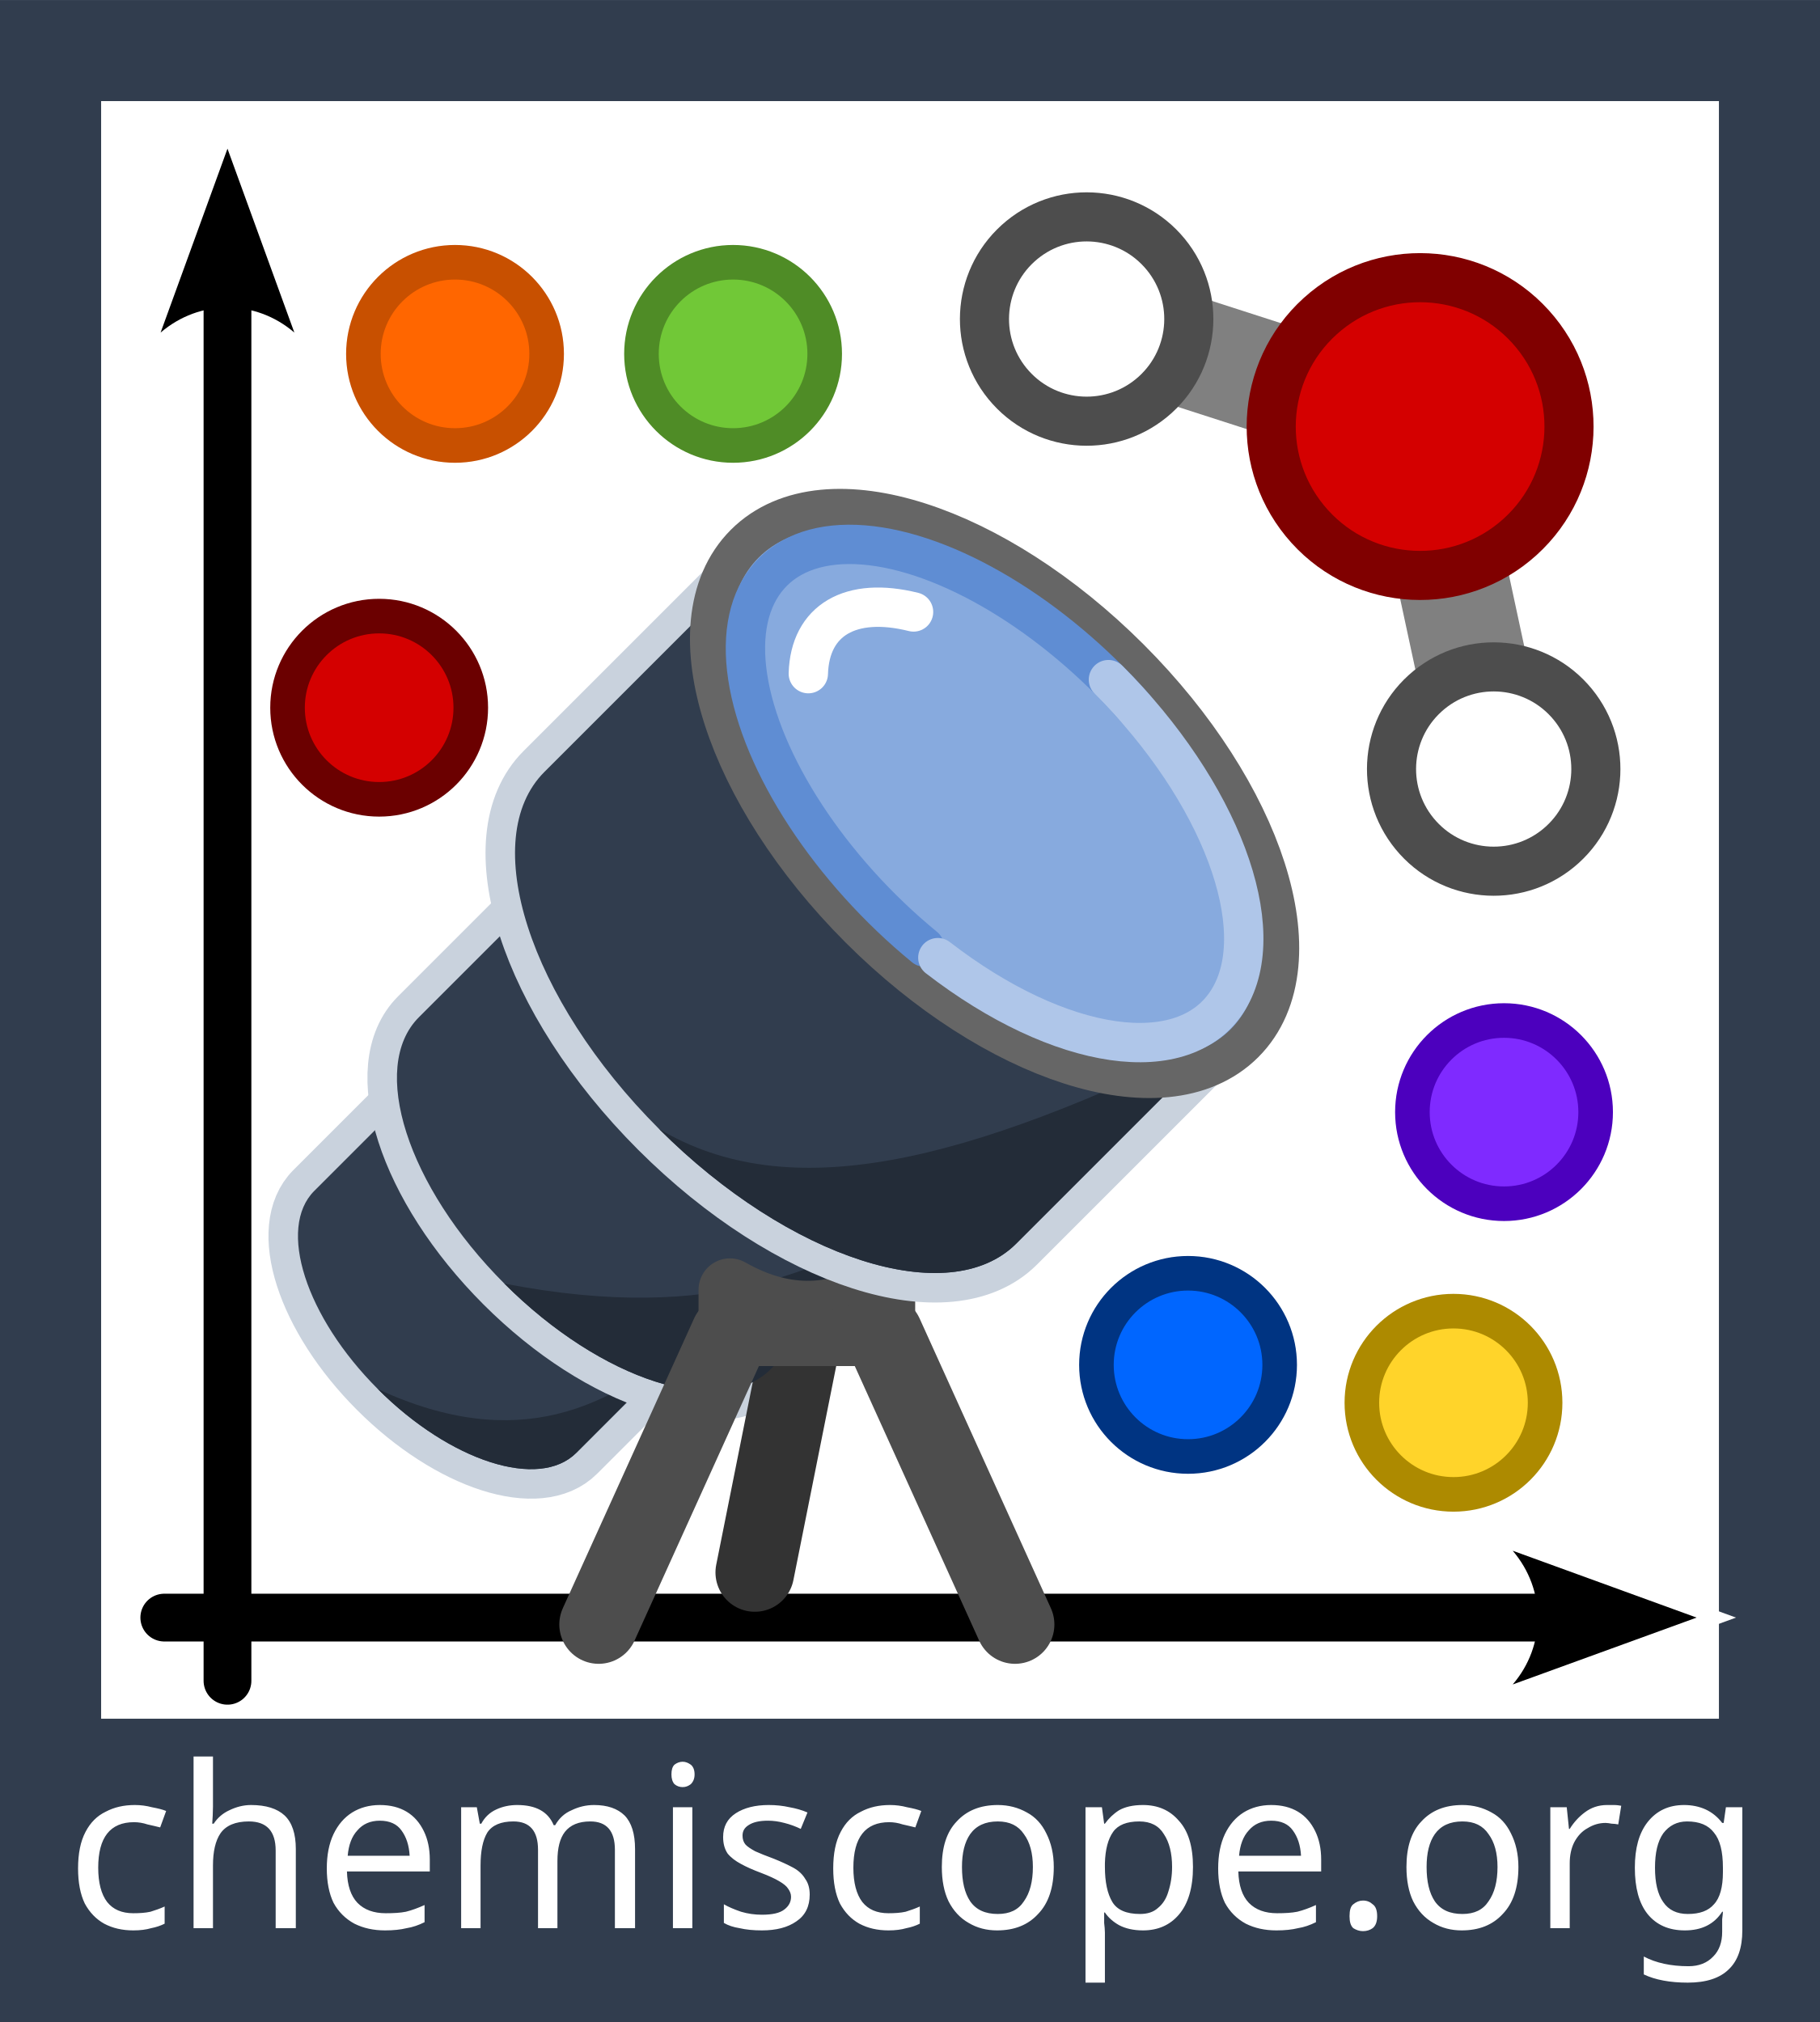
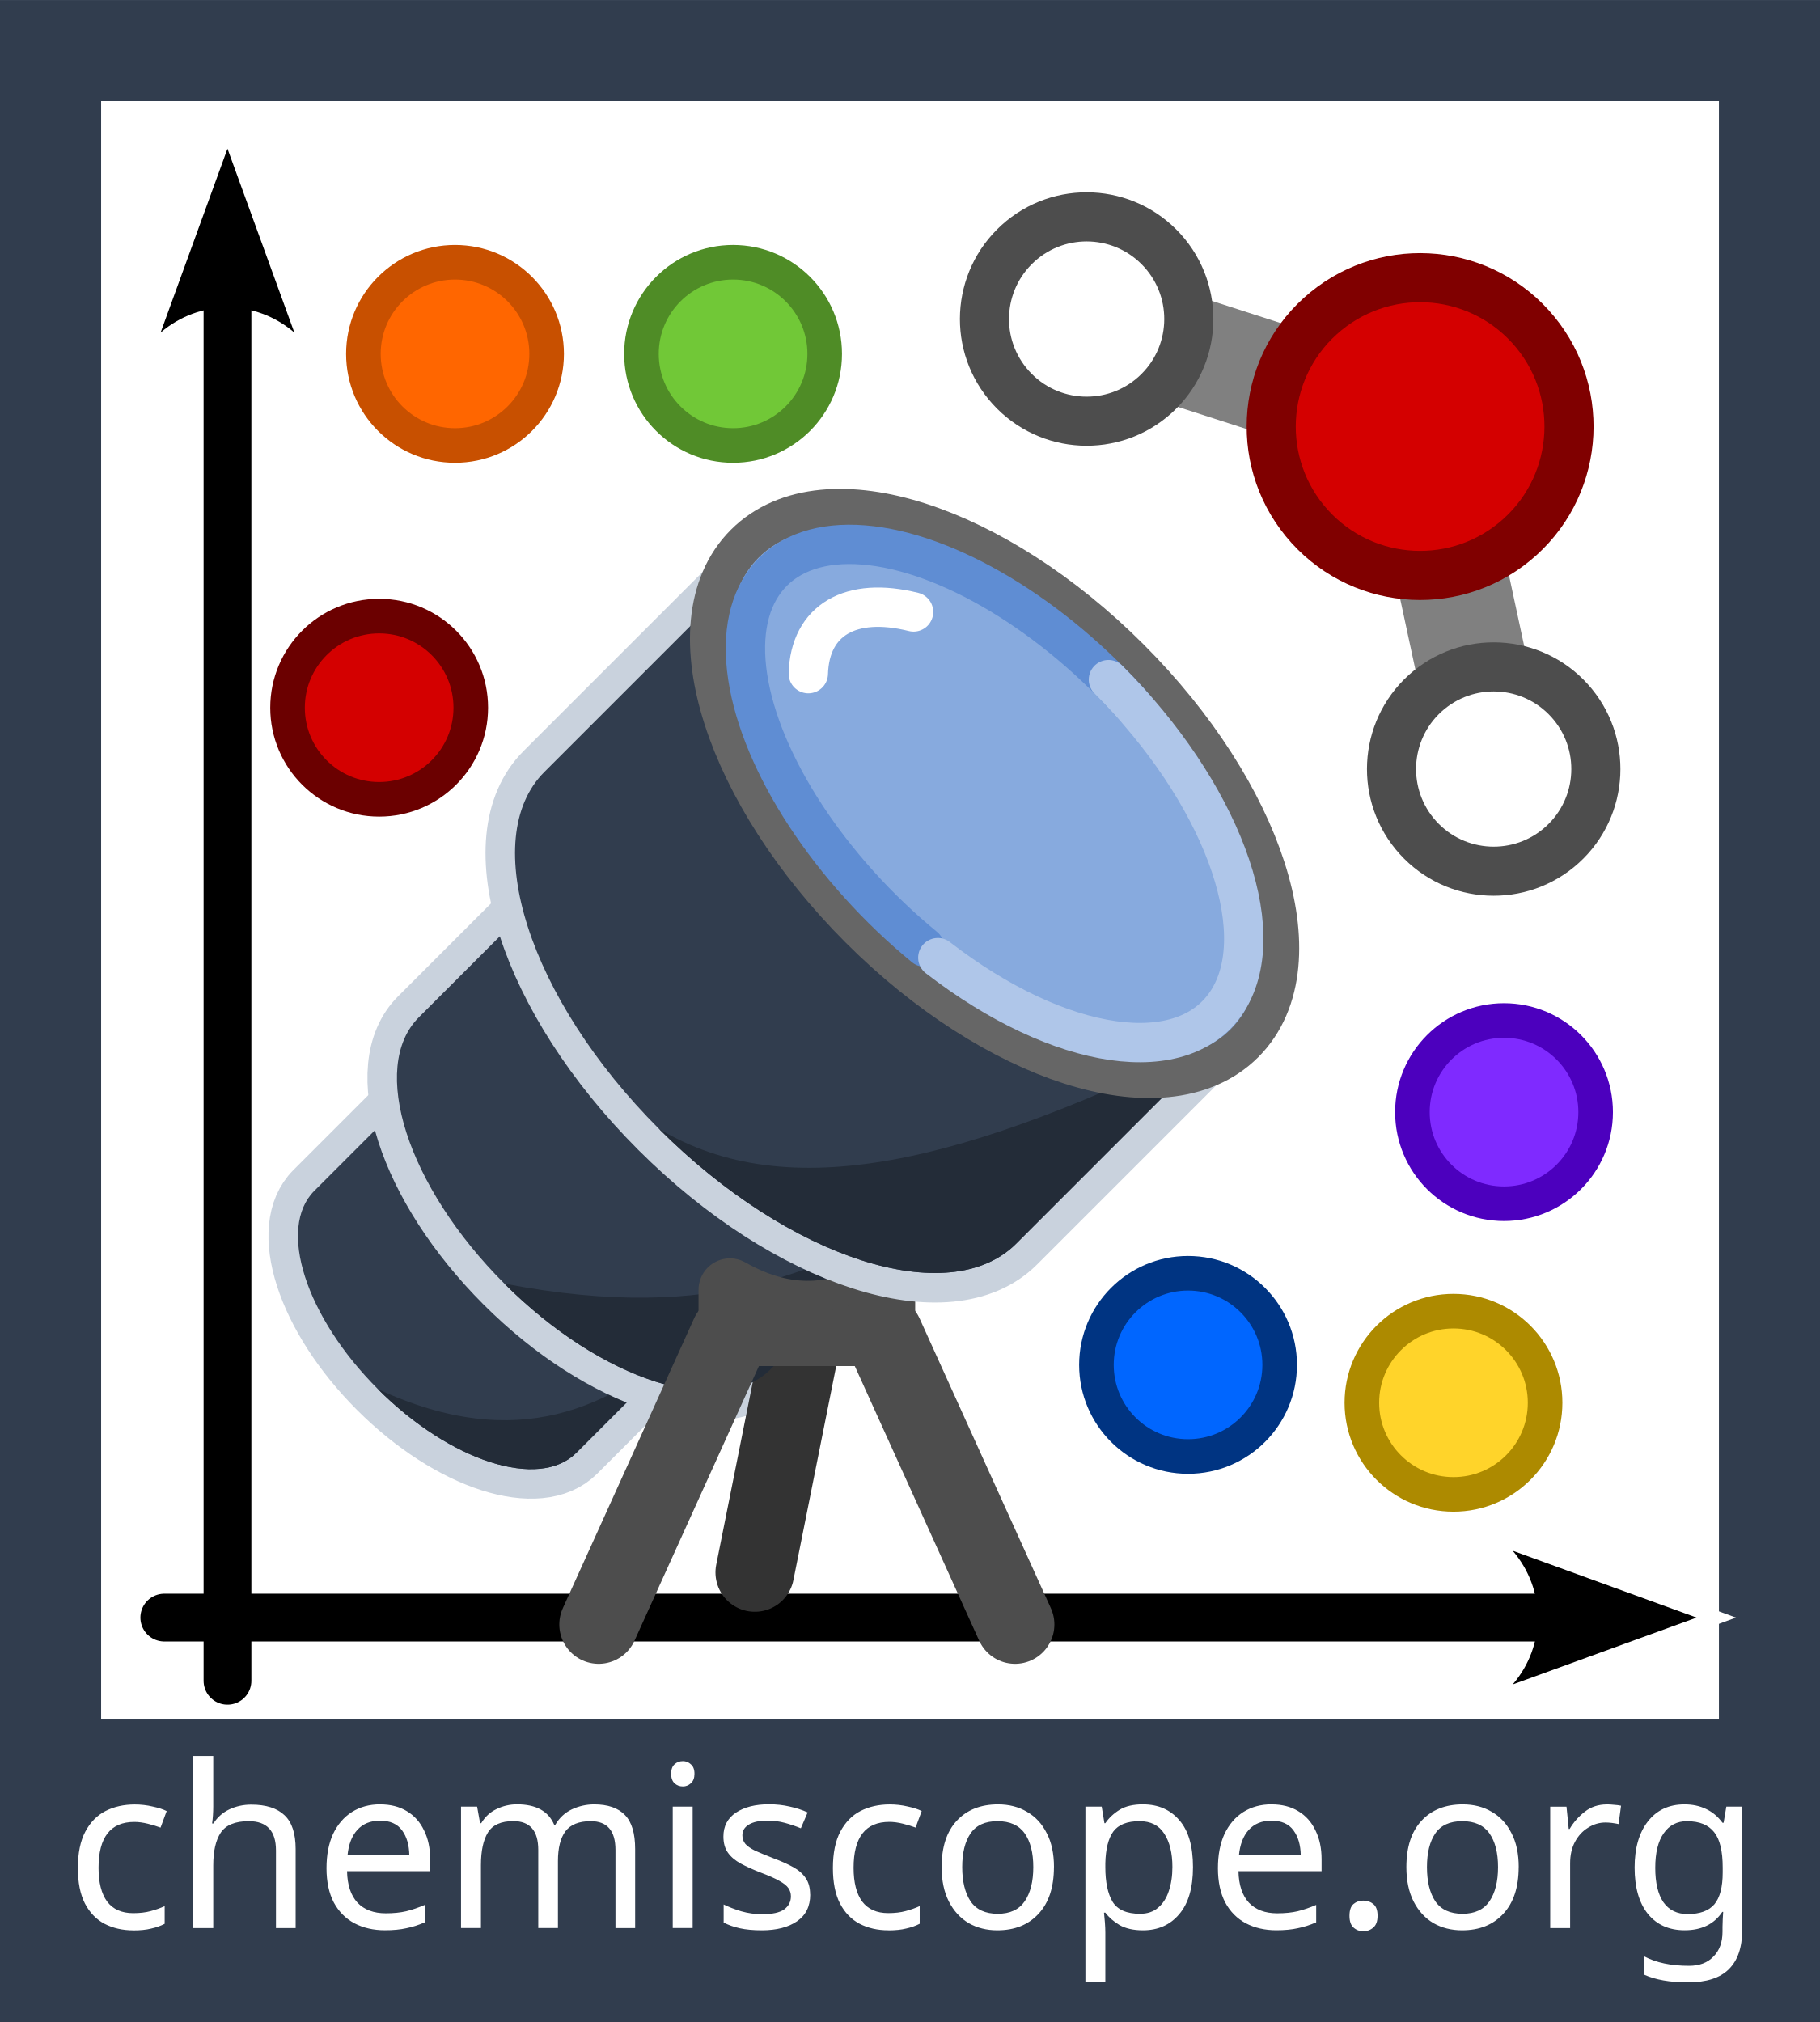
<svg xmlns="http://www.w3.org/2000/svg" width="144" height="160" viewBox="0 0 38.1 42.333" version="1.1" id="svg5">
  <defs id="defs2">
    <marker style="overflow:visible" id="marker8" refX="3" refY="0" orient="auto-start-reverse" markerWidth="0.5" markerHeight="0.5" viewBox="0 0 1 1" preserveAspectRatio="xMidYMid">
      <path transform="scale(0.7)" d="M -2,-4 9,0 -2,4 c 2,-2.33 2,-5.66 0,-8 z" style="fill:context-stroke;fill-rule:evenodd;stroke:none" id="path8" />
    </marker>
  </defs>
  <g id="layer1" transform="translate(-7.447909,-86.63155)" style="display:inline">
    <rect style="opacity:1;fill:#313d4e;fill-opacity:1;stroke:none;stroke-width:1.831;stroke-linecap:round;stroke-dasharray:none;stroke-opacity:1;paint-order:normal" id="rect1910" width="38.1" height="42.333" x="7.448" y="86.632" />
    <rect style="opacity:1;fill:#ffffff;fill-opacity:1;stroke:none;stroke-width:1.96;stroke-linecap:round;stroke-dasharray:none;stroke-opacity:1;paint-order:normal" id="rect17" width="33.867" height="33.867" x="9.565" y="88.748" />
    <rect style="opacity:1;fill:#ffffff;fill-opacity:1;stroke:#313d4e;stroke-width:1;stroke-linecap:round;stroke-dasharray:none;stroke-opacity:1;paint-order:normal" id="rect303" width="32.299" height="14.894" x="83.099" y="95.02" />
-     <text xml:space="preserve" style="font-style:normal;font-variant:normal;font-weight:normal;font-stretch:normal;font-size:4.741px;line-height:1.25;font-family:'Noto Sans';-inkscape-font-specification:'Noto Sans';letter-spacing:0px;word-spacing:0px;stroke-width:0.395" x="8.816" y="126.998" id="text17">
-       <tspan id="tspan17" style="font-style:normal;font-variant:normal;font-weight:normal;font-stretch:normal;font-family:'Noto Sans';-inkscape-font-specification:'Noto Sans';fill:#ffffff;stroke-width:0.395" x="8.816" y="126.998">chemiscope.org</tspan>
-     </text>
+     <path style="font-size:4.741px;line-height:1.25;font-family:'Helvetica Neue';-inkscape-font-specification:'Helvetica Neue';letter-spacing:0px;word-spacing:0px;fill:#ffffff;stroke-width:0.395" d="m 10.239,127.046 q -0.337,0 -0.602,-0.137 -0.261,-0.137 -0.412,-0.427 -0.147,-0.289 -0.147,-0.74 0,-0.469 0.156,-0.763 0.156,-0.294 0.422,-0.431 0.27,-0.137 0.612,-0.137 0.194,0 0.375,0.043 0.18,0.038 0.294,0.095 l -0.128,0.346 q -0.114,-0.043 -0.265,-0.081 -0.152,-0.038 -0.284,-0.038 -0.749,0 -0.749,0.962 0,0.46 0.18,0.706 0.185,0.242 0.545,0.242 0.209,0 0.365,-0.043 0.161,-0.043 0.294,-0.104 v 0.37 q -0.128,0.066 -0.284,0.1 -0.152,0.038 -0.37,0.038 z M 11.912,124.452 q 0,0.19 -0.024,0.356 h 0.028 q 0.123,-0.194 0.332,-0.294 0.213,-0.1 0.46,-0.1 0.465,0 0.697,0.223 0.232,0.218 0.232,0.706 v 1.655 h -0.412 v -1.626 q 0,-0.612 -0.569,-0.612 -0.427,0 -0.588,0.242 -0.156,0.237 -0.156,0.683 v 1.313 h -0.417 v -3.603 H 11.912 Z m 3.494,-0.043 q 0.327,0 0.559,0.142 0.237,0.142 0.36,0.403 0.128,0.256 0.128,0.602 v 0.251 h -1.74 q 0.009,0.431 0.218,0.659 0.213,0.223 0.593,0.223 0.242,0 0.427,-0.043 0.19,-0.047 0.389,-0.133 v 0.365 q -0.194,0.085 -0.384,0.123 -0.19,0.043 -0.45,0.043 -0.36,0 -0.64,-0.147 -0.275,-0.147 -0.431,-0.436 -0.152,-0.294 -0.152,-0.716 0,-0.417 0.137,-0.716 0.142,-0.299 0.394,-0.46 0.256,-0.161 0.593,-0.161 z m -0.005,0.341 q -0.299,0 -0.474,0.194 -0.171,0.19 -0.204,0.531 h 1.294 q -0.005,-0.322 -0.152,-0.522 -0.147,-0.204 -0.465,-0.204 z m 4.485,-0.341 q 0.431,0 0.645,0.223 0.213,0.218 0.213,0.711 v 1.655 h -0.412 v -1.636 q 0,-0.602 -0.517,-0.602 -0.37,0 -0.531,0.213 -0.156,0.213 -0.156,0.621 v 1.403 h -0.412 v -1.636 q 0,-0.602 -0.522,-0.602 -0.384,0 -0.531,0.237 -0.147,0.237 -0.147,0.683 v 1.318 h -0.417 v -2.541 h 0.337 l 0.062,0.346 h 0.024 q 0.119,-0.199 0.318,-0.294 0.204,-0.1 0.431,-0.1 0.597,0 0.778,0.427 h 0.024 q 0.128,-0.218 0.346,-0.322 0.223,-0.104 0.469,-0.104 z m 1.858,-0.906 q 0.095,0 0.166,0.066 0.076,0.062 0.076,0.199 0,0.133 -0.076,0.199 -0.071,0.066 -0.166,0.066 -0.104,0 -0.175,-0.066 -0.071,-0.066 -0.071,-0.199 0,-0.137 0.071,-0.199 0.071,-0.066 0.175,-0.066 z m 0.204,0.953 v 2.541 h -0.417 v -2.541 z m 2.461,1.84 q 0,0.37 -0.275,0.559 -0.275,0.19 -0.74,0.19 -0.265,0 -0.46,-0.043 -0.19,-0.043 -0.337,-0.119 v -0.379 q 0.152,0.076 0.365,0.142 0.218,0.062 0.441,0.062 0.318,0 0.46,-0.1 0.142,-0.104 0.142,-0.275 0,-0.095 -0.052,-0.171 -0.052,-0.076 -0.19,-0.152 -0.133,-0.076 -0.384,-0.171 -0.247,-0.095 -0.422,-0.19 -0.175,-0.095 -0.27,-0.228 -0.095,-0.133 -0.095,-0.341 0,-0.322 0.261,-0.498 0.265,-0.175 0.692,-0.175 0.232,0 0.431,0.047 0.204,0.043 0.379,0.123 l -0.142,0.332 q -0.161,-0.066 -0.337,-0.114 -0.175,-0.047 -0.36,-0.047 -0.256,0 -0.394,0.085 -0.133,0.081 -0.133,0.223 0,0.104 0.062,0.18 0.062,0.071 0.204,0.142 0.147,0.066 0.389,0.161 0.242,0.09 0.412,0.185 0.171,0.095 0.261,0.232 0.09,0.133 0.09,0.337 z m 1.636,0.749 q -0.337,0 -0.602,-0.137 -0.261,-0.137 -0.412,-0.427 -0.147,-0.289 -0.147,-0.74 0,-0.469 0.156,-0.763 0.156,-0.294 0.422,-0.431 0.27,-0.137 0.612,-0.137 0.194,0 0.375,0.043 0.18,0.038 0.294,0.095 l -0.128,0.346 q -0.114,-0.043 -0.265,-0.081 -0.152,-0.038 -0.284,-0.038 -0.749,0 -0.749,0.962 0,0.46 0.18,0.706 0.185,0.242 0.545,0.242 0.209,0 0.365,-0.043 0.161,-0.043 0.294,-0.104 v 0.37 q -0.128,0.066 -0.284,0.1 -0.152,0.038 -0.37,0.038 z m 3.466,-1.323 q 0,0.631 -0.322,0.977 -0.318,0.346 -0.863,0.346 -0.337,0 -0.602,-0.152 -0.261,-0.156 -0.412,-0.45 -0.152,-0.299 -0.152,-0.721 0,-0.631 0.318,-0.972 0.318,-0.341 0.863,-0.341 0.346,0 0.607,0.156 0.265,0.152 0.412,0.446 0.152,0.289 0.152,0.711 z m -1.92,0 q 0,0.45 0.175,0.716 0.18,0.261 0.569,0.261 0.384,0 0.564,-0.261 0.18,-0.265 0.18,-0.716 0,-0.45 -0.18,-0.706 -0.18,-0.256 -0.569,-0.256 -0.389,0 -0.564,0.256 -0.175,0.256 -0.175,0.706 z m 3.788,-1.313 q 0.469,0 0.754,0.327 0.289,0.327 0.289,0.986 0,0.65 -0.289,0.986 -0.284,0.337 -0.759,0.337 -0.294,0 -0.488,-0.109 -0.19,-0.114 -0.299,-0.261 h -0.028 q 0.009,0.081 0.019,0.204 0.009,0.123 0.009,0.213 v 1.043 h -0.417 v -3.679 h 0.341 l 0.057,0.346 h 0.019 q 0.114,-0.166 0.299,-0.28 0.185,-0.114 0.493,-0.114 z m -0.076,0.351 q -0.389,0 -0.55,0.218 -0.156,0.218 -0.166,0.664 v 0.081 q 0,0.469 0.152,0.725 0.156,0.251 0.574,0.251 0.232,0 0.379,-0.128 0.152,-0.128 0.223,-0.346 0.076,-0.223 0.076,-0.507 0,-0.436 -0.171,-0.697 -0.166,-0.261 -0.517,-0.261 z m 2.764,-0.351 q 0.327,0 0.559,0.142 0.237,0.142 0.36,0.403 0.128,0.256 0.128,0.602 v 0.251 h -1.74 q 0.009,0.431 0.218,0.659 0.213,0.223 0.593,0.223 0.242,0 0.427,-0.043 0.19,-0.047 0.389,-0.133 v 0.365 q -0.194,0.085 -0.384,0.123 -0.19,0.043 -0.45,0.043 -0.36,0 -0.64,-0.147 -0.275,-0.147 -0.431,-0.436 -0.152,-0.294 -0.152,-0.716 0,-0.417 0.137,-0.716 0.142,-0.299 0.394,-0.46 0.256,-0.161 0.593,-0.161 z m -0.005,0.341 q -0.299,0 -0.474,0.194 -0.171,0.19 -0.204,0.531 h 1.294 q -0.005,-0.322 -0.152,-0.522 -0.147,-0.204 -0.465,-0.204 z m 1.636,1.991 q 0,-0.175 0.085,-0.247 0.085,-0.071 0.204,-0.071 0.123,0 0.209,0.071 0.09,0.071 0.09,0.247 0,0.171 -0.09,0.247 -0.085,0.076 -0.209,0.076 -0.119,0 -0.204,-0.076 -0.085,-0.076 -0.085,-0.247 z m 3.542,-1.019 q 0,0.631 -0.322,0.977 -0.318,0.346 -0.863,0.346 -0.337,0 -0.602,-0.152 -0.261,-0.156 -0.412,-0.45 -0.152,-0.299 -0.152,-0.721 0,-0.631 0.318,-0.972 0.318,-0.341 0.863,-0.341 0.346,0 0.607,0.156 0.265,0.152 0.412,0.446 0.152,0.289 0.152,0.711 z m -1.92,0 q 0,0.45 0.175,0.716 0.18,0.261 0.569,0.261 0.384,0 0.564,-0.261 0.18,-0.265 0.18,-0.716 0,-0.45 -0.18,-0.706 -0.18,-0.256 -0.569,-0.256 -0.389,0 -0.564,0.256 -0.175,0.256 -0.175,0.706 z m 3.764,-1.313 q 0.071,0 0.152,0.009 0.085,0.005 0.147,0.019 l -0.052,0.384 q -0.062,-0.014 -0.137,-0.024 -0.071,-0.009 -0.137,-0.009 -0.194,0 -0.365,0.109 -0.171,0.104 -0.275,0.299 -0.1,0.19 -0.1,0.446 v 1.356 h -0.417 v -2.541 h 0.341 l 0.047,0.465 h 0.019 q 0.123,-0.209 0.318,-0.36 0.194,-0.152 0.46,-0.152 z m 1.626,0 q 0.251,0 0.45,0.095 0.204,0.095 0.346,0.289 h 0.024 l 0.057,-0.337 h 0.332 v 2.584 q 0,0.545 -0.28,0.82 -0.275,0.275 -0.858,0.275 -0.559,0 -0.915,-0.161 v -0.384 q 0.375,0.199 0.939,0.199 0.327,0 0.512,-0.194 0.19,-0.19 0.19,-0.522 v -0.1 q 0,-0.057 0.005,-0.161 0.005,-0.109 0.009,-0.152 h -0.019 q -0.256,0.384 -0.787,0.384 -0.493,0 -0.773,-0.346 -0.275,-0.346 -0.275,-0.967 0,-0.607 0.275,-0.962 0.28,-0.36 0.768,-0.36 z m 0.057,0.351 q -0.318,0 -0.493,0.256 -0.175,0.251 -0.175,0.721 0,0.469 0.171,0.721 0.175,0.247 0.507,0.247 0.384,0 0.559,-0.204 0.175,-0.209 0.175,-0.668 v -0.1 q 0,-0.522 -0.18,-0.744 -0.18,-0.228 -0.564,-0.228 z" id="text17" aria-label="chemiscope.org" />
  </g>
  <g id="layer2" transform="translate(2.116667,2.116668)">
    <g id="g16" style="stroke:#ffffff;stroke-width:1.5;stroke-linecap:round;stroke-dasharray:none" transform="translate(-9.564576,-88.74822)">
      <path style="fill:none;stroke:#ffffff;stroke-width:1.5;stroke-linecap:round;stroke-linejoin:miter;stroke-dasharray:none;stroke-opacity:1;marker-end:url(#marker8)" d="M 12.21,121.821 V 91.394" id="path15" />
      <path style="fill:none;stroke:#ffffff;stroke-width:1.5;stroke-linecap:round;stroke-linejoin:miter;stroke-dasharray:none;stroke-opacity:1;marker-end:url(#marker8)" d="M 10.887,120.498 H 41.315" id="path16" />
    </g>
    <g id="g17" transform="translate(-9.564576,-88.74822)">
      <path style="fill:none;stroke:#000000;stroke-width:1;stroke-linecap:round;stroke-linejoin:miter;stroke-dasharray:none;stroke-opacity:1;marker-end:url(#marker8)" d="M 12.21,121.821 V 91.394" id="path5" />
      <path style="fill:none;stroke:#000000;stroke-width:1;stroke-linecap:round;stroke-linejoin:miter;stroke-dasharray:none;stroke-opacity:1;marker-end:url(#marker8)" d="M 10.887,120.498 H 41.315" id="path6" />
    </g>
    <g id="g1" transform="translate(-1.058333)">
      <circle style="opacity:1;fill:#ff6600;fill-opacity:1;stroke:#c85000;stroke-width:0.724;stroke-linecap:round;stroke-miterlimit:4;stroke-dasharray:none;stroke-dashoffset:0;stroke-opacity:1;paint-order:fill markers stroke" id="path28907" cx="8.467" cy="5.292" r="1.918" />
      <circle style="opacity:1;fill:#d40000;fill-opacity:1;stroke:#6b0000;stroke-width:0.724;stroke-linecap:round;stroke-miterlimit:4;stroke-dasharray:none;stroke-dashoffset:0;stroke-opacity:1;paint-order:fill markers stroke" id="circle29123" cx="6.879" cy="12.7" r="1.918" />
      <circle style="opacity:1;fill:#ffd42a;fill-opacity:1;stroke:#ad8a00;stroke-width:0.724;stroke-linecap:round;stroke-miterlimit:4;stroke-dasharray:none;stroke-dashoffset:0;stroke-opacity:1;paint-order:fill markers stroke" id="circle29161" cx="29.369" cy="27.252" r="1.918" />
      <circle style="opacity:1;fill:#71c837;fill-opacity:1;stroke:#4f8c26;stroke-width:0.724;stroke-linecap:round;stroke-miterlimit:4;stroke-dasharray:none;stroke-dashoffset:0;stroke-opacity:1;paint-order:fill markers stroke" id="circle29181" cx="14.288" cy="5.292" r="1.918" />
      <circle style="opacity:1;fill:#0066ff;fill-opacity:1;stroke:#003482;stroke-width:0.724;stroke-linecap:round;stroke-miterlimit:4;stroke-dasharray:none;stroke-dashoffset:0;stroke-opacity:1;paint-order:fill markers stroke" id="circle29201" cx="33.377" cy="115.207" r="1.918" transform="translate(-9.564576,-88.74822)" />
      <circle style="opacity:1;fill:#7f2aff;fill-opacity:1;stroke:#4c00be;stroke-width:0.724;stroke-linecap:round;stroke-miterlimit:4;stroke-dasharray:none;stroke-dashoffset:0;stroke-opacity:1;paint-order:fill markers stroke" id="circle29221" cx="30.427" cy="21.167" r="1.918" />
    </g>
    <g id="g2" transform="matrix(0.8236527,0,0,0.8236527,0.6088102,4.653271)">
      <path id="path3" style="fill:#313d4e;fill-opacity:1;stroke:#c9d2dd;stroke-width:1.5;stroke-linecap:round;stroke-linejoin:round;stroke-dasharray:none;stroke-dashoffset:17.764;stroke-opacity:1;paint-order:markers stroke fill" d="m 20.902,117.459 c -0.945,0.945 -3.201,0.22 -5.04,-1.619 -1.839,-1.839 -2.563,-4.095 -1.619,-5.04 l 2.938,-2.938 c -0.945,0.945 -0.22,3.201 1.619,5.04 1.839,1.839 4.095,2.563 5.04,1.619 z" transform="translate(-9.564576,-88.74822)" />
      <path id="path14" style="fill:#232c38;fill-opacity:1;stroke:none;stroke-width:2;stroke-linecap:round;stroke-linejoin:round;stroke-dasharray:none;stroke-dashoffset:17.764;paint-order:markers stroke fill" d="m 20.902,117.459 c -0.945,0.945 -3.201,0.22 -5.04,-1.619 3.566,1.646 5.909,0.478 7.978,-1.32 z" transform="translate(-9.564576,-88.74822)" />
      <path id="path2" style="fill:#313d4e;fill-opacity:1;stroke:#c9d2dd;stroke-width:1.5;stroke-linecap:round;stroke-linejoin:round;stroke-dasharray:none;stroke-dashoffset:17.764;stroke-opacity:1;paint-order:markers stroke fill" d="m 25.845,115.331 c -1.269,1.269 -4.3,0.296 -6.77,-2.174 -2.47,-2.47 -3.443,-5.501 -2.174,-6.77 l 3.947,-3.947 c -1.269,1.269 -0.296,4.3 2.174,6.77 2.47,2.47 5.501,3.443 6.77,2.174 z" transform="translate(-9.564576,-88.74822)" />
      <path style="fill:#333333;stroke:#333333;stroke-width:2;stroke-linecap:round;stroke-linejoin:miter;stroke-dasharray:none;stroke-opacity:1" d="m 25.44,120.498 1.323,-6.615" id="path11" transform="translate(-9.564576,-88.74822)" />
      <path id="path13" style="fill:#232c38;fill-opacity:1;stroke:none;stroke-width:2;stroke-linecap:round;stroke-linejoin:round;stroke-dasharray:none;stroke-dashoffset:17.764;paint-order:markers stroke fill" d="m 25.845,115.331 c -1.269,1.269 -4.3,0.296 -6.77,-2.174 5.482,1.055 8.015,-0.431 10.716,-1.773 z" transform="translate(-9.564576,-88.74822)" />
      <path style="fill:#4d4d4d;stroke:#4d4d4d;stroke-width:2;stroke-linecap:round;stroke-linejoin:miter;stroke-dasharray:none;stroke-opacity:1" d="M 21.471,121.821 24.808,114.454" id="path9" transform="translate(-9.564576,-88.74822)" />
      <path style="fill:#4d4d4d;stroke:#4d4d4d;stroke-width:2;stroke-linecap:round;stroke-linejoin:miter;stroke-dasharray:none;stroke-opacity:1" d="M 32.054,121.821 28.717,114.454" id="path10" transform="translate(-9.564576,-88.74822)" />
      <path id="rect10" style="fill:#4d4d4d;stroke:#4d4d4d;stroke-width:1.596;stroke-linecap:round;stroke-linejoin:round;stroke-dashoffset:17.764;paint-order:markers stroke fill" d="m 24.808,113.313 c 1.265,0.72 2.564,0.8 3.91,0 v 1.141 h -3.91 z" transform="translate(-9.564576,-88.74822)" />
      <path id="ellipse1" style="fill:#313d4e;fill-opacity:1;stroke:#c9d2dd;stroke-width:1.5;stroke-linecap:round;stroke-linejoin:round;stroke-dasharray:none;stroke-dashoffset:17.764;stroke-opacity:1;paint-order:markers stroke fill" d="m 32.083,112.141 c -1.701,1.701 -5.765,0.396 -9.076,-2.915 -3.311,-3.311 -4.616,-7.375 -2.915,-9.076 l 5.292,-5.292 c -1.701,1.701 -0.396,5.765 2.915,9.076 3.311,3.311 7.375,4.616 9.076,2.915 z" transform="translate(-9.564576,-88.74822)" />
      <path id="path12" style="fill:#232c38;fill-opacity:1;stroke:none;stroke-width:2;stroke-linecap:round;stroke-linejoin:round;stroke-dasharray:none;stroke-dashoffset:17.764;paint-order:markers stroke fill" d="m 32.083,112.141 c -1.701,1.701 -5.765,0.396 -9.076,-2.915 3.269,1.943 7.687,0.948 14.368,-2.377 z" transform="translate(-9.564576,-88.74822)" />
      <ellipse style="fill:#87aade;stroke:#666666;stroke-width:2;stroke-linecap:round;stroke-linejoin:round;stroke-dasharray:none;stroke-dashoffset:17.764;paint-order:markers stroke fill" id="ellipse2" cx="-48.906" cy="93.502" rx="4.357" ry="8.479" transform="rotate(-45,-111.9109,-32.82864)" />
      <path style="fill:none;stroke:#5f8dd3;stroke-width:1;stroke-linecap:round;stroke-linejoin:round;stroke-dasharray:none;stroke-dashoffset:17.764;paint-order:markers stroke fill" id="ellipse3" transform="rotate(-45,-111.9109,-32.82864)" d="m -52.926,95.004 a 4.093,7.965 0 0 1 1.678,-8.035 4.093,7.965 0 0 1 4.454,-0.289 4.093,7.965 0 0 1 1.949,7.8" />
      <path style="fill:none;stroke:#afc6e9;stroke-width:1;stroke-linecap:round;stroke-linejoin:round;stroke-dasharray:none;stroke-dashoffset:17.764;paint-order:markers stroke fill" id="ellipse4" transform="rotate(-45,-111.9109,-32.82864)" d="m -44.814,93.502 a 4.093,7.965 0 0 1 -3.593,7.906 4.093,7.965 0 0 1 -4.47,-5.975" />
      <path style="fill:none;stroke:#ffffff;stroke-width:1;stroke-linecap:round;stroke-linejoin:round;stroke-dasharray:none;stroke-dashoffset:17.764;paint-order:markers stroke fill" id="path4" transform="rotate(-45,-111.9109,-32.82864)" d="m -50.1,88.001 a 2.896,6.038 0 0 1 3,0.782" />
    </g>
    <g id="g1916" transform="matrix(0.5213939,0.5759891,-0.5759891,0.5213939,78.50555,-67.24382)">
      <path style="fill:none;stroke:#808080;stroke-width:3;stroke-linecap:butt;stroke-linejoin:miter;stroke-miterlimit:4;stroke-dasharray:none;stroke-opacity:1" d="m 18.529,117.251 c 0,0 8.175,-4.717 8.175,-4.717 0,0 8.177,4.724 8.177,4.724" id="path28614" />
      <circle style="opacity:1;fill:#d40000;fill-opacity:1;stroke:#800000;stroke-width:1.323;stroke-linecap:round;stroke-miterlimit:4;stroke-dasharray:none;stroke-dashoffset:0;paint-order:fill markers stroke" id="path28264" cx="26.707" cy="112.534" r="4.012" />
      <circle style="fill:#ffffff;fill-opacity:1;stroke:#4d4d4d;stroke-width:1.323;stroke-linecap:round;stroke-miterlimit:4;stroke-dasharray:none;stroke-dashoffset:0;stroke-opacity:1;paint-order:fill markers stroke" id="path28264-3" cx="34.88" cy="117.258" r="2.753" />
      <circle style="fill:#ffffff;fill-opacity:1;stroke:#4d4d4d;stroke-width:1.323;stroke-linecap:round;stroke-miterlimit:4;stroke-dasharray:none;stroke-dashoffset:0;stroke-opacity:1;paint-order:fill markers stroke" id="circle28579" cx="18.529" cy="117.251" r="2.753" />
    </g>
    <g id="g27" transform="translate(40.47526,-2.428071)">
      <path id="path1" style="fill:#313d4e;fill-opacity:1;stroke:#c9d2dd;stroke-width:1.5;stroke-linecap:round;stroke-linejoin:round;stroke-dasharray:none;stroke-dashoffset:17.764;stroke-opacity:1;paint-order:markers stroke fill" d="m 20.902,117.459 c -0.945,0.945 -3.201,0.22 -5.04,-1.619 -1.839,-1.839 -2.563,-4.095 -1.619,-5.04 l 2.938,-2.938 c -0.945,0.945 -0.22,3.201 1.619,5.04 1.839,1.839 4.095,2.563 5.04,1.619 z" transform="translate(-9.564576,-88.74822)" />
      <path id="path7" style="fill:#232c38;fill-opacity:1;stroke:none;stroke-width:2;stroke-linecap:round;stroke-linejoin:round;stroke-dasharray:none;stroke-dashoffset:17.764;paint-order:markers stroke fill" d="m 20.902,117.459 c -0.945,0.945 -3.201,0.22 -5.04,-1.619 3.566,1.646 5.909,0.478 7.978,-1.32 z" transform="translate(-9.564576,-88.74822)" />
      <path id="path17" style="fill:#313d4e;fill-opacity:1;stroke:#c9d2dd;stroke-width:1.5;stroke-linecap:round;stroke-linejoin:round;stroke-dasharray:none;stroke-dashoffset:17.764;stroke-opacity:1;paint-order:markers stroke fill" d="m 25.845,115.331 c -1.269,1.269 -4.3,0.296 -6.77,-2.174 -2.47,-2.47 -3.443,-5.501 -2.174,-6.77 l 3.947,-3.947 c -1.269,1.269 -0.296,4.3 2.174,6.77 2.47,2.47 5.501,3.443 6.77,2.174 z" transform="translate(-9.564576,-88.74822)" />
      <path style="fill:#333333;stroke:#333333;stroke-width:2;stroke-linecap:round;stroke-linejoin:miter;stroke-dasharray:none;stroke-opacity:1" d="m 25.44,120.498 1.323,-6.615" id="path18" transform="translate(-9.564576,-88.74822)" />
      <path id="path19" style="fill:#232c38;fill-opacity:1;stroke:none;stroke-width:2;stroke-linecap:round;stroke-linejoin:round;stroke-dasharray:none;stroke-dashoffset:17.764;paint-order:markers stroke fill" d="m 25.845,115.331 c -1.269,1.269 -4.3,0.296 -6.77,-2.174 5.482,1.055 8.015,-0.431 10.716,-1.773 z" transform="translate(-9.564576,-88.74822)" />
      <path style="fill:#4d4d4d;stroke:#4d4d4d;stroke-width:2;stroke-linecap:round;stroke-linejoin:miter;stroke-dasharray:none;stroke-opacity:1" d="M 21.471,121.821 24.808,114.454" id="path20" transform="translate(-9.564576,-88.74822)" />
      <path style="fill:#4d4d4d;stroke:#4d4d4d;stroke-width:2;stroke-linecap:round;stroke-linejoin:miter;stroke-dasharray:none;stroke-opacity:1" d="M 32.054,121.821 28.717,114.454" id="path21" transform="translate(-9.564576,-88.74822)" />
      <path id="path22" style="fill:#4d4d4d;stroke:#4d4d4d;stroke-width:1.596;stroke-linecap:round;stroke-linejoin:round;stroke-dashoffset:17.764;paint-order:markers stroke fill" d="m 24.808,113.313 c 1.265,0.72 2.564,0.8 3.91,0 v 1.141 h -3.91 z" transform="translate(-9.564576,-88.74822)" />
      <path id="path23" style="fill:#313d4e;fill-opacity:1;stroke:#c9d2dd;stroke-width:1.5;stroke-linecap:round;stroke-linejoin:round;stroke-dasharray:none;stroke-dashoffset:17.764;stroke-opacity:1;paint-order:markers stroke fill" d="m 32.083,112.141 c -1.701,1.701 -5.765,0.396 -9.076,-2.915 -3.311,-3.311 -4.616,-7.375 -2.915,-9.076 l 5.292,-5.292 c -1.701,1.701 -0.396,5.765 2.915,9.076 3.311,3.311 7.375,4.616 9.076,2.915 z" transform="translate(-9.564576,-88.74822)" />
      <path id="path24" style="fill:#232c38;fill-opacity:1;stroke:none;stroke-width:2;stroke-linecap:round;stroke-linejoin:round;stroke-dasharray:none;stroke-dashoffset:17.764;paint-order:markers stroke fill" d="m 32.083,112.141 c -1.701,1.701 -5.765,0.396 -9.076,-2.915 3.269,1.943 7.687,0.948 14.368,-2.377 z" transform="translate(-9.564576,-88.74822)" />
      <ellipse style="fill:#87aade;stroke:#666666;stroke-width:2;stroke-linecap:round;stroke-linejoin:round;stroke-dasharray:none;stroke-dashoffset:17.764;paint-order:markers stroke fill" id="ellipse24" cx="-48.906" cy="93.502" rx="4.357" ry="8.479" transform="rotate(-45,-111.9109,-32.82864)" />
      <path style="fill:none;stroke:#5f8dd3;stroke-width:1;stroke-linecap:round;stroke-linejoin:round;stroke-dasharray:none;stroke-dashoffset:17.764;paint-order:markers stroke fill" id="path25" transform="rotate(-45,-111.9109,-32.82864)" d="m -52.926,95.004 a 4.093,7.965 0 0 1 1.678,-8.035 4.093,7.965 0 0 1 4.454,-0.289 4.093,7.965 0 0 1 1.949,7.8" />
      <path style="fill:none;stroke:#afc6e9;stroke-width:1;stroke-linecap:round;stroke-linejoin:round;stroke-dasharray:none;stroke-dashoffset:17.764;paint-order:markers stroke fill" id="path26" transform="rotate(-45,-111.9109,-32.82864)" d="m -44.814,93.502 a 4.093,7.965 0 0 1 -3.593,7.906 4.093,7.965 0 0 1 -4.47,-5.975" />
      <path style="fill:none;stroke:#ffffff;stroke-width:1;stroke-linecap:round;stroke-linejoin:round;stroke-dasharray:none;stroke-dashoffset:17.764;paint-order:markers stroke fill" id="path27" transform="rotate(-45,-111.9109,-32.82864)" d="m -50.1,88.001 a 2.896,6.038 0 0 1 3,0.782" />
    </g>
  </g>
</svg>
